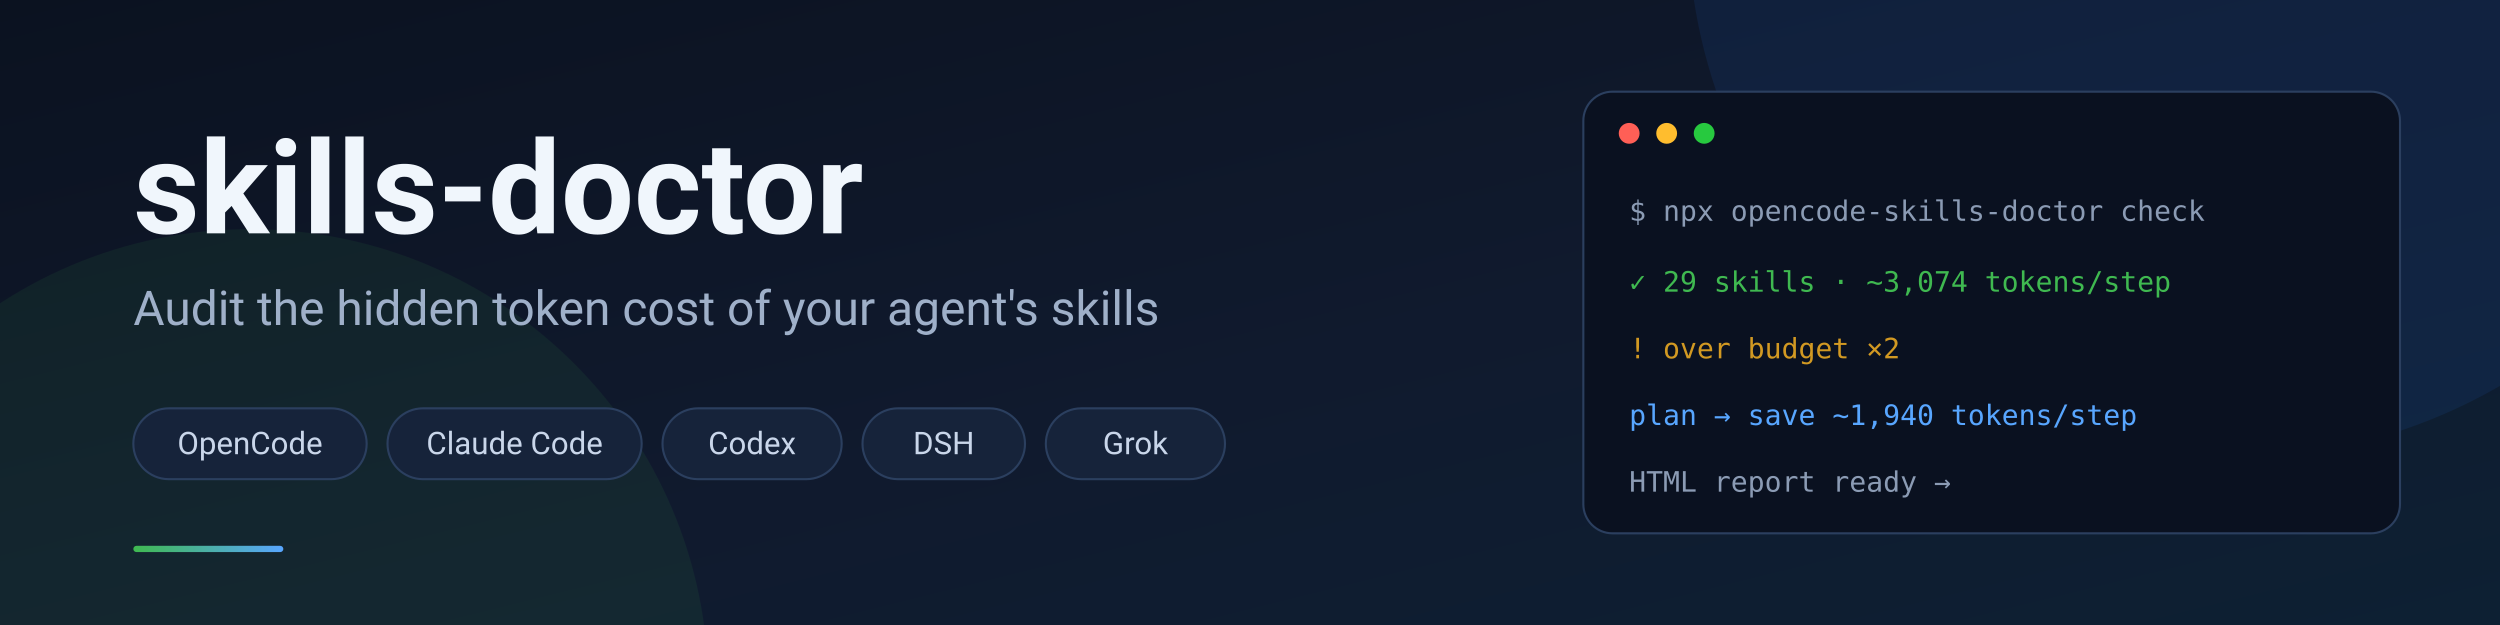
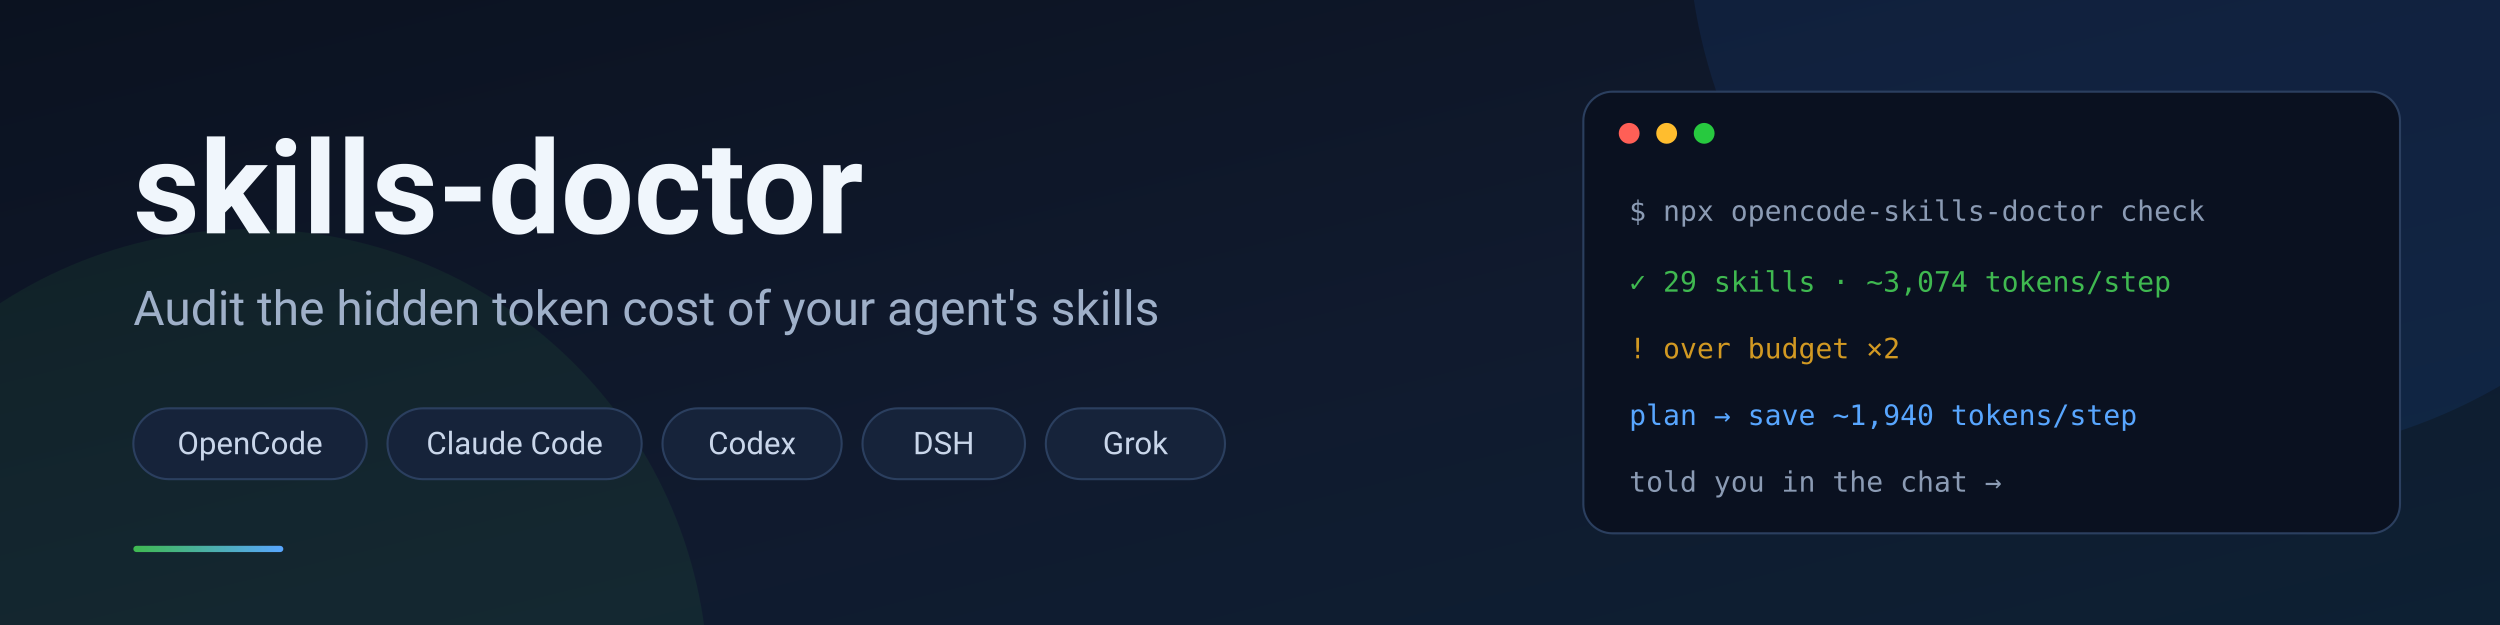
<svg xmlns="http://www.w3.org/2000/svg" width="1200" height="300" viewBox="0 0 1200 300" role="img" aria-label="skills-doctor — audit the hidden token cost of agent skills">
  <defs>
    <linearGradient id="bg" x1="0" y1="0" x2="1" y2="1">
      <stop offset="0" stop-color="#0b1220" />
      <stop offset="0.55" stop-color="#101a2e" />
      <stop offset="1" stop-color="#0d2033" />
    </linearGradient>
    <linearGradient id="accent" x1="0" y1="0" x2="1" y2="0">
      <stop offset="0" stop-color="#3fb950" />
      <stop offset="1" stop-color="#58a6ff" />
    </linearGradient>
  </defs>
  <rect width="1200" height="300" fill="url(#bg)" />
  <circle cx="1070" cy="-40" r="260" fill="#1f6feb" opacity="0.10" />
  <circle cx="120" cy="330" r="220" fill="#3fb950" opacity="0.08" />
  <text x="64" y="112" font-family="-apple-system,BlinkMacSystemFont,'Segoe UI',Roboto,Helvetica,Arial,sans-serif" font-size="62" font-weight="700" fill="#f0f6fc">skills-doctor</text>
  <text x="64" y="156" font-family="-apple-system,BlinkMacSystemFont,'Segoe UI',Roboto,Helvetica,Arial,sans-serif" font-size="23" fill="#9fb0c9">Audit the hidden token cost of your agent's skills</text>
  <g font-family="-apple-system,BlinkMacSystemFont,'Segoe UI',Roboto,Helvetica,Arial,sans-serif" font-size="15">
    <rect x="64" y="196" width="112" height="34" rx="17" fill="#16233a" stroke="#2b3f5f" />
    <text x="120" y="218" fill="#c9d6ea" text-anchor="middle">OpenCode</text>
    <rect x="186" y="196" width="122" height="34" rx="17" fill="#16233a" stroke="#2b3f5f" />
    <text x="247" y="218" fill="#c9d6ea" text-anchor="middle">Claude Code</text>
    <rect x="318" y="196" width="86" height="34" rx="17" fill="#16233a" stroke="#2b3f5f" />
    <text x="361" y="218" fill="#c9d6ea" text-anchor="middle">Codex</text>
    <rect x="414" y="196" width="78" height="34" rx="17" fill="#16233a" stroke="#2b3f5f" />
    <text x="453" y="218" fill="#c9d6ea" text-anchor="middle">DSH</text>
    <rect x="502" y="196" width="86" height="34" rx="17" fill="#16233a" stroke="#2b3f5f" />
    <text x="545" y="218" fill="#c9d6ea" text-anchor="middle">Grok</text>
  </g>
  <g transform="translate(760,44)">
    <rect width="392" height="212" rx="14" fill="#0a1120" stroke="#2b3f5f" />
    <circle cx="22" cy="20" r="5" fill="#ff5f56" />
    <circle cx="40" cy="20" r="5" fill="#ffbd2e" />
    <circle cx="58" cy="20" r="5" fill="#27c93f" />
    <g font-family="ui-monospace,SFMono-Regular,Menlo,Consolas,monospace" font-size="13.5">
      <text x="22" y="62" fill="#8b9bb4">$ npx opencode-skills-doctor check</text>
      <text x="22" y="96" fill="#3fb950">✓ 29 skills · ~3,074 tokens/step</text>
      <text x="22" y="128" fill="#d29922">! over budget ×2</text>
      <text x="22" y="160" fill="#58a6ff">plan → save ~1,940 tokens/step</text>
-       <text x="22" y="192" fill="#8b9bb4">HTML report ready →</text>
+       <text x="22" y="192" fill="#8b9bb4">told you in the chat →</text>
    </g>
  </g>
  <rect x="64" y="262" width="72" height="3" rx="1.5" fill="url(#accent)" />
</svg>
